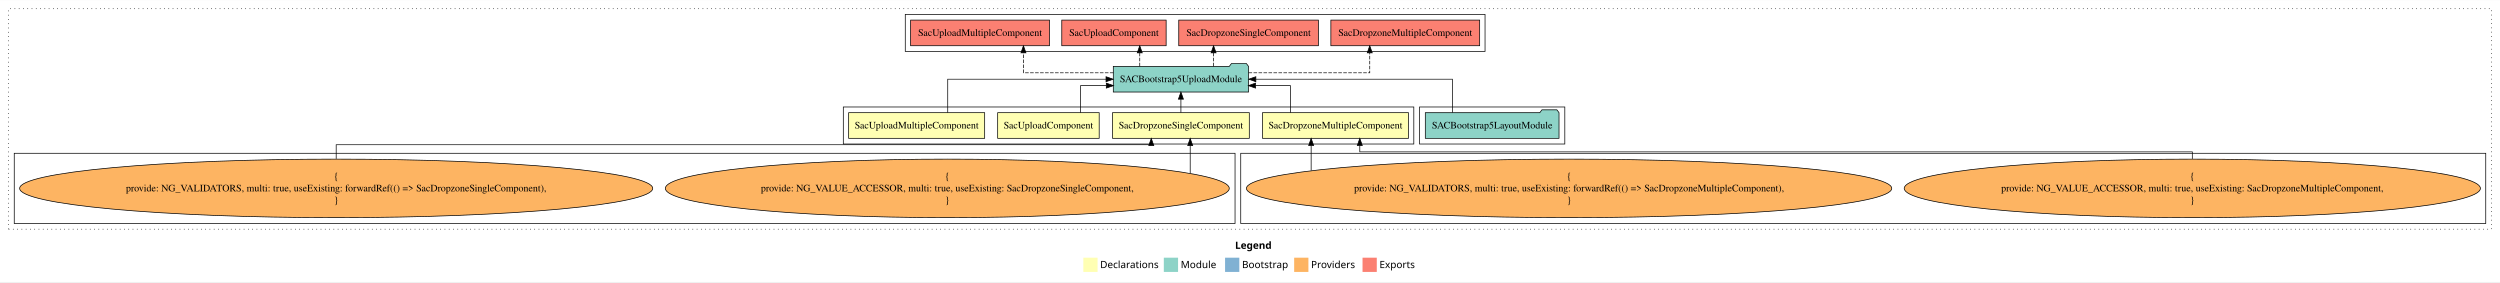
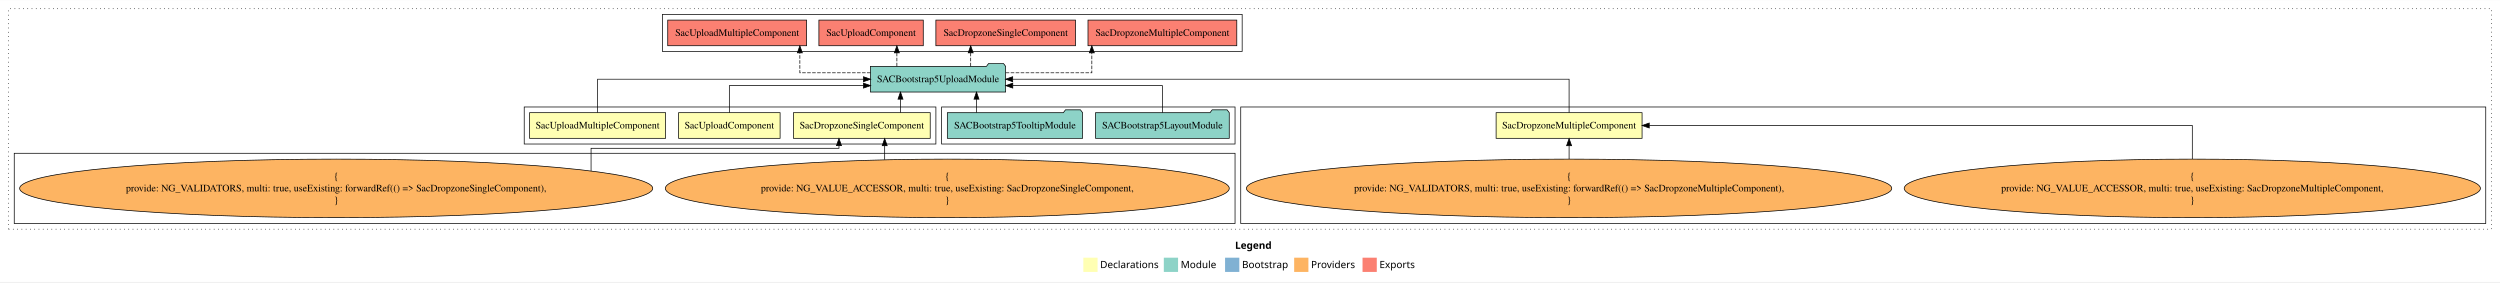
<svg xmlns="http://www.w3.org/2000/svg" width="3510pt" height="396pt" viewBox="0.00 0.00 3510.00 395.59">
  <g id="graph0" class="graph" transform="scale(1 1) rotate(0) translate(4 391.59)">
    <polygon fill="white" stroke="transparent" points="-4,4 -4,-391.59 3506,-391.59 3506,4 -4,4" />
    <text text-anchor="start" x="1730.01" y="-42.4" font-family="Times-12" font-weight="bold" font-size="14.00">Legend</text>
    <polygon fill="#ffffb3" stroke="transparent" points="1517,-10 1517,-30 1537,-30 1537,-10 1517,-10" />
    <text text-anchor="start" x="1540.63" y="-15.4" font-family="Times-12" font-size="14.00">  Declarations</text>
    <polygon fill="#8dd3c7" stroke="transparent" points="1630,-10 1630,-30 1650,-30 1650,-10 1630,-10" />
    <text text-anchor="start" x="1653.73" y="-15.4" font-family="Times-12" font-size="14.00">  Module</text>
    <polygon fill="#80b1d3" stroke="transparent" points="1716,-10 1716,-30 1736,-30 1736,-10 1716,-10" />
    <text text-anchor="start" x="1739.78" y="-15.4" font-family="Times-12" font-size="14.00">  Bootstrap</text>
    <polygon fill="#fdb462" stroke="transparent" points="1813,-10 1813,-30 1833,-30 1833,-10 1813,-10" />
    <text text-anchor="start" x="1836.67" y="-15.4" font-family="Times-12" font-size="14.00">  Providers</text>
    <polygon fill="#fb8072" stroke="transparent" points="1909,-10 1909,-30 1929,-30 1929,-10 1909,-10" />
    <text text-anchor="start" x="1932.73" y="-15.4" font-family="Times-12" font-size="14.00">  Exports</text>
    <g id="clust1" class="cluster">
      <polygon fill="none" stroke="black" stroke-dasharray="1,5" points="8,-70 8,-379.59 3494,-379.59 3494,-70 8,-70" />
    </g>
+     <g id="clust3" class="cluster">
+       <polygon fill="none" stroke="black" points="1738,-78 1738,-241.59 3486,-241.59 3486,-78 1738,-78" />
+     </g>
    <g id="clust7" class="cluster">
-       <polygon fill="none" stroke="black" points="1989,-189.59 1989,-241.59 2193,-241.59 2193,-189.59 1989,-189.59" />
-     </g>
-     <g id="clust8" class="cluster">
-       <polygon fill="none" stroke="black" points="1267,-319.59 1267,-371.59 2081,-371.59 2081,-319.59 1267,-319.59" />
+       <polygon fill="none" stroke="black" points="1318,-189.59 1318,-241.59 1730,-241.59 1730,-189.59 1318,-189.59" />
    </g>
    <g id="clust2" class="cluster">
-       <polygon fill="none" stroke="black" points="1180,-189.59 1180,-241.59 1981,-241.59 1981,-189.59 1180,-189.59" />
-     </g>
-     <g id="clust3" class="cluster">
-       <polygon fill="none" stroke="black" points="1738,-78 1738,-176.59 3486,-176.59 3486,-78 1738,-78" />
+       <polygon fill="none" stroke="black" points="732,-189.59 732,-241.59 1310,-241.59 1310,-189.59 732,-189.59" />
    </g>
    <g id="clust4" class="cluster">
      <polygon fill="none" stroke="black" points="16,-78 16,-176.59 1730,-176.59 1730,-78 16,-78" />
    </g>
+     <g id="clust8" class="cluster">
+       <polygon fill="none" stroke="black" points="926,-319.59 926,-371.59 1740,-371.59 1740,-319.59 926,-319.59" />
+     </g>
    <g id="node1" class="node">
-       <polygon fill="#ffffb3" stroke="black" points="1973.46,-233.59 1768.54,-233.59 1768.54,-197.59 1973.46,-197.59 1973.46,-233.59" />
-       <text text-anchor="middle" x="1871" y="-211.39" font-family="Times,serif" font-size="14.00">SacDropzoneMultipleComponent</text>
+       <polygon fill="#ffffb3" stroke="black" points="2301.46,-233.59 2096.54,-233.59 2096.54,-197.59 2301.46,-197.59 2301.46,-233.59" />
+       <text text-anchor="middle" x="2199" y="-211.39" font-family="Times,serif" font-size="14.00">SacDropzoneMultipleComponent</text>
    </g>
    <g id="node5" class="node">
-       <polygon fill="#8dd3c7" stroke="black" points="1748.93,-298.59 1745.93,-302.59 1724.93,-302.59 1721.93,-298.59 1559.07,-298.59 1559.07,-262.59 1748.93,-262.59 1748.93,-298.59" />
-       <text text-anchor="middle" x="1654" y="-276.39" font-family="Times,serif" font-size="14.00">SACBootstrap5UploadModule</text>
+       <polygon fill="#8dd3c7" stroke="black" points="1407.93,-298.59 1404.93,-302.59 1383.93,-302.59 1380.93,-298.59 1218.07,-298.59 1218.07,-262.59 1407.93,-262.59 1407.93,-298.59" />
+       <text text-anchor="middle" x="1313" y="-276.39" font-family="Times,serif" font-size="14.00">SACBootstrap5UploadModule</text>
    </g>
    <g id="edge1" class="edge">
-       <path fill="none" stroke="black" d="M1807.76,-233.62C1807.76,-249.99 1807.76,-271.59 1807.76,-271.59 1807.76,-271.59 1758.75,-271.59 1758.75,-271.59" />
-       <polygon fill="black" stroke="black" points="1758.75,-268.09 1748.75,-271.59 1758.75,-275.09 1758.75,-268.09" />
+       <path fill="none" stroke="black" d="M2199,-233.7C2199,-252.93 2199,-280.59 2199,-280.59 2199,-280.59 1417.82,-280.59 1417.82,-280.59" />
+       <polygon fill="black" stroke="black" points="1417.82,-277.09 1407.82,-280.59 1417.82,-284.09 1417.82,-277.09" />
    </g>
    <g id="node2" class="node">
-       <polygon fill="#ffffb3" stroke="black" points="1750.02,-233.59 1557.98,-233.59 1557.98,-197.59 1750.02,-197.59 1750.02,-233.59" />
-       <text text-anchor="middle" x="1654" y="-211.39" font-family="Times,serif" font-size="14.00">SacDropzoneSingleComponent</text>
+       <polygon fill="#ffffb3" stroke="black" points="1302.02,-233.59 1109.98,-233.59 1109.98,-197.59 1302.02,-197.59 1302.02,-233.59" />
+       <text text-anchor="middle" x="1206" y="-211.39" font-family="Times,serif" font-size="14.00">SacDropzoneSingleComponent</text>
    </g>
    <g id="edge4" class="edge">
-       <path fill="none" stroke="black" d="M1654,-233.7C1654,-233.7 1654,-252.58 1654,-252.58" />
-       <polygon fill="black" stroke="black" points="1650.5,-252.58 1654,-262.58 1657.5,-252.58 1650.5,-252.58" />
+       <path fill="none" stroke="black" d="M1260.27,-233.7C1260.27,-233.7 1260.27,-252.58 1260.27,-252.58" />
+       <polygon fill="black" stroke="black" points="1256.77,-252.58 1260.27,-262.58 1263.77,-252.58 1256.77,-252.58" />
    </g>
    <g id="node3" class="node">
-       <polygon fill="#ffffb3" stroke="black" points="1539.26,-233.59 1396.74,-233.59 1396.74,-197.59 1539.26,-197.59 1539.26,-233.59" />
-       <text text-anchor="middle" x="1468" y="-211.39" font-family="Times,serif" font-size="14.00">SacUploadComponent</text>
+       <polygon fill="#ffffb3" stroke="black" points="1091.26,-233.59 948.74,-233.59 948.74,-197.59 1091.26,-197.59 1091.26,-233.59" />
+       <text text-anchor="middle" x="1020" y="-211.39" font-family="Times,serif" font-size="14.00">SacUploadComponent</text>
    </g>
    <g id="edge7" class="edge">
-       <path fill="none" stroke="black" d="M1513.12,-233.62C1513.12,-249.99 1513.12,-271.59 1513.12,-271.59 1513.12,-271.59 1549.25,-271.59 1549.25,-271.59" />
-       <polygon fill="black" stroke="black" points="1549.25,-275.09 1559.25,-271.59 1549.25,-268.09 1549.25,-275.09" />
+       <path fill="none" stroke="black" d="M1020,-233.62C1020,-249.99 1020,-271.59 1020,-271.59 1020,-271.59 1208.28,-271.59 1208.28,-271.59" />
+       <polygon fill="black" stroke="black" points="1208.28,-275.09 1218.28,-271.59 1208.28,-268.09 1208.28,-275.09" />
    </g>
    <g id="node4" class="node">
-       <polygon fill="#ffffb3" stroke="black" points="1378.48,-233.59 1187.52,-233.59 1187.52,-197.59 1378.48,-197.59 1378.48,-233.59" />
-       <text text-anchor="middle" x="1283" y="-211.39" font-family="Times,serif" font-size="14.00">SacUploadMultipleComponent</text>
+       <polygon fill="#ffffb3" stroke="black" points="930.48,-233.59 739.52,-233.59 739.52,-197.59 930.48,-197.59 930.48,-233.59" />
+       <text text-anchor="middle" x="835" y="-211.39" font-family="Times,serif" font-size="14.00">SacUploadMultipleComponent</text>
    </g>
    <g id="edge8" class="edge">
-       <path fill="none" stroke="black" d="M1326.62,-233.7C1326.62,-252.93 1326.62,-280.59 1326.62,-280.59 1326.62,-280.59 1548.87,-280.59 1548.87,-280.59" />
-       <polygon fill="black" stroke="black" points="1548.87,-284.09 1558.87,-280.59 1548.87,-277.09 1548.87,-284.09" />
-     </g>
-     <g id="node11" class="node">
-       <polygon fill="#fb8072" stroke="black" points="2073.46,-363.59 1864.54,-363.59 1864.54,-327.59 2073.46,-327.59 2073.46,-363.59" />
-       <text text-anchor="middle" x="1969" y="-341.39" font-family="Times,serif" font-size="14.00">SacDropzoneMultipleComponent </text>
-     </g>
-     <g id="edge10" class="edge">
-       <path fill="none" stroke="black" stroke-dasharray="5,2" d="M1748.97,-289.59C1825.04,-289.59 1919.12,-289.59 1919.12,-289.59 1919.12,-289.59 1919.12,-317.56 1919.12,-317.56" />
-       <polygon fill="black" stroke="black" points="1915.63,-317.56 1919.12,-327.56 1922.63,-317.56 1915.63,-317.56" />
+       <path fill="none" stroke="black" d="M835,-233.7C835,-252.93 835,-280.59 835,-280.59 835,-280.59 1208.28,-280.59 1208.28,-280.59" />
+       <polygon fill="black" stroke="black" points="1208.28,-284.09 1218.28,-280.59 1208.28,-277.09 1208.28,-284.09" />
    </g>
    <g id="node12" class="node">
-       <polygon fill="#fb8072" stroke="black" points="1847.02,-363.59 1650.98,-363.59 1650.98,-327.59 1847.02,-327.59 1847.02,-363.59" />
-       <text text-anchor="middle" x="1749" y="-341.39" font-family="Times,serif" font-size="14.00">SacDropzoneSingleComponent </text>
+       <polygon fill="#fb8072" stroke="black" points="1732.46,-363.59 1523.54,-363.59 1523.54,-327.59 1732.46,-327.59 1732.46,-363.59" />
+       <text text-anchor="middle" x="1628" y="-341.39" font-family="Times,serif" font-size="14.00">SacDropzoneMultipleComponent </text>
    </g>
    <g id="edge11" class="edge">
-       <path fill="none" stroke="black" stroke-dasharray="5,2" d="M1699.85,-298.7C1699.85,-298.7 1699.85,-317.58 1699.85,-317.58" />
-       <polygon fill="black" stroke="black" points="1696.35,-317.58 1699.85,-327.58 1703.35,-317.58 1696.35,-317.58" />
+       <path fill="none" stroke="black" stroke-dasharray="5,2" d="M1408.02,-289.59C1465.95,-289.59 1528.92,-289.59 1528.92,-289.59 1528.92,-289.59 1528.92,-317.56 1528.92,-317.56" />
+       <polygon fill="black" stroke="black" points="1525.42,-317.56 1528.92,-327.56 1532.42,-317.56 1525.42,-317.56" />
    </g>
    <g id="node13" class="node">
-       <polygon fill="#fb8072" stroke="black" points="1633.26,-363.59 1486.74,-363.59 1486.74,-327.59 1633.26,-327.59 1633.26,-363.59" />
-       <text text-anchor="middle" x="1560" y="-341.39" font-family="Times,serif" font-size="14.00">SacUploadComponent </text>
+       <polygon fill="#fb8072" stroke="black" points="1506.02,-363.59 1309.98,-363.59 1309.98,-327.59 1506.02,-327.59 1506.02,-363.59" />
+       <text text-anchor="middle" x="1408" y="-341.39" font-family="Times,serif" font-size="14.00">SacDropzoneSingleComponent </text>
    </g>
    <g id="edge12" class="edge">
-       <path fill="none" stroke="black" stroke-dasharray="5,2" d="M1596.21,-298.7C1596.21,-298.7 1596.21,-317.58 1596.21,-317.58" />
-       <polygon fill="black" stroke="black" points="1592.71,-317.58 1596.21,-327.58 1599.71,-317.58 1592.71,-317.58" />
+       <path fill="none" stroke="black" stroke-dasharray="5,2" d="M1358.85,-298.7C1358.85,-298.7 1358.85,-317.58 1358.85,-317.58" />
+       <polygon fill="black" stroke="black" points="1355.35,-317.58 1358.85,-327.58 1362.35,-317.58 1355.35,-317.58" />
    </g>
    <g id="node14" class="node">
-       <polygon fill="#fb8072" stroke="black" points="1469.48,-363.59 1274.52,-363.59 1274.52,-327.59 1469.48,-327.59 1469.48,-363.59" />
-       <text text-anchor="middle" x="1372" y="-341.39" font-family="Times,serif" font-size="14.00">SacUploadMultipleComponent </text>
+       <polygon fill="#fb8072" stroke="black" points="1292.26,-363.59 1145.74,-363.59 1145.74,-327.59 1292.26,-327.59 1292.26,-363.59" />
+       <text text-anchor="middle" x="1219" y="-341.39" font-family="Times,serif" font-size="14.00">SacUploadComponent </text>
    </g>
    <g id="edge13" class="edge">
-       <path fill="none" stroke="black" stroke-dasharray="5,2" d="M1559.28,-289.59C1499.28,-289.59 1432.93,-289.59 1432.93,-289.59 1432.93,-289.59 1432.93,-317.56 1432.93,-317.56" />
-       <polygon fill="black" stroke="black" points="1429.43,-317.56 1432.93,-327.56 1436.43,-317.56 1429.43,-317.56" />
+       <path fill="none" stroke="black" stroke-dasharray="5,2" d="M1255.21,-298.7C1255.21,-298.7 1255.21,-317.58 1255.21,-317.58" />
+       <polygon fill="black" stroke="black" points="1251.71,-317.58 1255.21,-327.58 1258.71,-317.58 1251.71,-317.58" />
+     </g>
+     <g id="node15" class="node">
+       <polygon fill="#fb8072" stroke="black" points="1128.48,-363.59 933.52,-363.59 933.52,-327.59 1128.48,-327.59 1128.48,-363.59" />
+       <text text-anchor="middle" x="1031" y="-341.39" font-family="Times,serif" font-size="14.00">SacUploadMultipleComponent </text>
+     </g>
+     <g id="edge14" class="edge">
+       <path fill="none" stroke="black" stroke-dasharray="5,2" d="M1218.27,-289.59C1169.02,-289.59 1118.99,-289.59 1118.99,-289.59 1118.99,-289.59 1118.99,-317.56 1118.99,-317.56" />
+       <polygon fill="black" stroke="black" points="1115.49,-317.56 1118.99,-327.56 1122.49,-317.56 1115.49,-317.56" />
    </g>
    <g id="node6" class="node">
      <ellipse fill="#fdb462" stroke="black" cx="3074" cy="-127.3" rx="404.48" ry="41.09" />
      <text text-anchor="middle" x="3074" y="-139.9" font-family="Times,serif" font-size="14.00">{</text>
      <text text-anchor="middle" x="3074" y="-123.1" font-family="Times,serif" font-size="14.00">    provide: NG_VALUE_ACCESSOR, multi: true, useExisting: SacDropzoneMultipleComponent,</text>
      <text text-anchor="middle" x="3074" y="-106.3" font-family="Times,serif" font-size="14.00">}</text>
    </g>
    <g id="edge2" class="edge">
-       <path fill="none" stroke="black" d="M3074,-168.7C3074,-174.53 3074,-178.59 3074,-178.59 3074,-178.59 1905.16,-178.59 1905.16,-178.59 1905.16,-178.59 1905.16,-187.52 1905.16,-187.52" />
-       <polygon fill="black" stroke="black" points="1901.66,-187.52 1905.16,-197.52 1908.66,-187.52 1901.66,-187.52" />
+       <path fill="none" stroke="black" d="M3074,-168.6C3074,-191.58 3074,-215.59 3074,-215.59 3074,-215.59 2311.52,-215.59 2311.52,-215.59" />
+       <polygon fill="black" stroke="black" points="2311.52,-212.09 2301.52,-215.59 2311.52,-219.09 2311.52,-212.09" />
    </g>
    <g id="node7" class="node">
      <ellipse fill="#fdb462" stroke="black" cx="2199" cy="-127.3" rx="452.99" ry="41.09" />
      <text text-anchor="middle" x="2199" y="-139.9" font-family="Times,serif" font-size="14.00">{</text>
      <text text-anchor="middle" x="2199" y="-123.1" font-family="Times,serif" font-size="14.00">    provide: NG_VALIDATORS, multi: true, useExisting: forwardRef(() =&gt; SacDropzoneMultipleComponent),</text>
      <text text-anchor="middle" x="2199" y="-106.3" font-family="Times,serif" font-size="14.00">}</text>
    </g>
    <g id="edge3" class="edge">
-       <path fill="none" stroke="black" d="M1836.84,-152.36C1836.84,-152.36 1836.84,-187.48 1836.84,-187.48" />
-       <polygon fill="black" stroke="black" points="1833.34,-187.48 1836.84,-197.48 1840.34,-187.48 1833.34,-187.48" />
+       <path fill="none" stroke="black" d="M2199,-168.6C2199,-168.6 2199,-187.26 2199,-187.26" />
+       <polygon fill="black" stroke="black" points="2195.5,-187.26 2199,-197.26 2202.5,-187.26 2195.5,-187.26" />
    </g>
    <g id="node8" class="node">
      <ellipse fill="#fdb462" stroke="black" cx="1326" cy="-127.3" rx="395.88" ry="41.09" />
      <text text-anchor="middle" x="1326" y="-139.9" font-family="Times,serif" font-size="14.00">{</text>
      <text text-anchor="middle" x="1326" y="-123.1" font-family="Times,serif" font-size="14.00">    provide: NG_VALUE_ACCESSOR, multi: true, useExisting: SacDropzoneSingleComponent,</text>
      <text text-anchor="middle" x="1326" y="-106.3" font-family="Times,serif" font-size="14.00">}</text>
    </g>
    <g id="edge5" class="edge">
-       <path fill="none" stroke="black" d="M1667.04,-148.67C1667.04,-148.67 1667.04,-187.4 1667.04,-187.4" />
-       <polygon fill="black" stroke="black" points="1663.54,-187.4 1667.04,-197.4 1670.54,-187.4 1663.54,-187.4" />
+       <path fill="none" stroke="black" d="M1238.09,-167.57C1238.09,-167.57 1238.09,-187.23 1238.09,-187.23" />
+       <polygon fill="black" stroke="black" points="1234.59,-187.23 1238.09,-197.23 1241.59,-187.23 1234.59,-187.23" />
    </g>
    <g id="node9" class="node">
      <ellipse fill="#fdb462" stroke="black" cx="468" cy="-127.3" rx="444.4" ry="41.09" />
      <text text-anchor="middle" x="468" y="-139.9" font-family="Times,serif" font-size="14.00">{</text>
      <text text-anchor="middle" x="468" y="-123.1" font-family="Times,serif" font-size="14.00">    provide: NG_VALIDATORS, multi: true, useExisting: forwardRef(() =&gt; SacDropzoneSingleComponent),</text>
      <text text-anchor="middle" x="468" y="-106.3" font-family="Times,serif" font-size="14.00">}</text>
    </g>
    <g id="edge6" class="edge">
-       <path fill="none" stroke="black" d="M468,-168.86C468,-179.79 468,-188.59 468,-188.59 468,-188.59 1612.39,-188.59 1612.39,-188.59 1612.39,-188.59 1612.39,-189.47 1612.39,-189.47" />
-       <polygon fill="black" stroke="black" points="1608.89,-187.43 1612.39,-197.43 1615.89,-187.43 1608.89,-187.43" />
+       <path fill="none" stroke="black" d="M825.85,-151.82C825.85,-166.99 825.85,-183.59 825.85,-183.59 825.85,-183.59 1173.91,-183.59 1173.91,-183.59 1173.91,-183.59 1173.91,-187.35 1173.91,-187.35" />
+       <polygon fill="black" stroke="black" points="1170.41,-187.35 1173.91,-197.35 1177.41,-187.35 1170.41,-187.35" />
    </g>
    <g id="node10" class="node">
-       <polygon fill="#8dd3c7" stroke="black" points="2184.87,-233.59 2181.87,-237.59 2160.87,-237.59 2157.87,-233.59 1997.13,-233.59 1997.13,-197.59 2184.87,-197.59 2184.87,-233.59" />
-       <text text-anchor="middle" x="2091" y="-211.39" font-family="Times,serif" font-size="14.00">SACBootstrap5LayoutModule</text>
+       <polygon fill="#8dd3c7" stroke="black" points="1721.87,-233.59 1718.87,-237.59 1697.87,-237.59 1694.87,-233.59 1534.13,-233.59 1534.13,-197.59 1721.87,-197.59 1721.87,-233.59" />
+       <text text-anchor="middle" x="1628" y="-211.39" font-family="Times,serif" font-size="14.00">SACBootstrap5LayoutModule</text>
    </g>
    <g id="edge9" class="edge">
-       <path fill="none" stroke="black" d="M2035.15,-233.7C2035.15,-252.93 2035.15,-280.59 2035.15,-280.59 2035.15,-280.59 1759.2,-280.59 1759.2,-280.59" />
-       <polygon fill="black" stroke="black" points="1759.2,-277.09 1749.2,-280.59 1759.2,-284.09 1759.2,-277.09" />
+       <path fill="none" stroke="black" d="M1628,-233.62C1628,-249.99 1628,-271.59 1628,-271.59 1628,-271.59 1417.94,-271.59 1417.94,-271.59" />
+       <polygon fill="black" stroke="black" points="1417.94,-268.09 1407.94,-271.59 1417.94,-275.09 1417.94,-268.09" />
+     </g>
+     <g id="node11" class="node">
+       <polygon fill="#8dd3c7" stroke="black" points="1515.94,-233.59 1512.94,-237.59 1491.94,-237.59 1488.94,-233.59 1326.06,-233.59 1326.06,-197.59 1515.94,-197.59 1515.94,-233.59" />
+       <text text-anchor="middle" x="1421" y="-211.39" font-family="Times,serif" font-size="14.00">SACBootstrap5TooltipModule</text>
+     </g>
+     <g id="edge10" class="edge">
+       <path fill="none" stroke="black" d="M1367,-233.7C1367,-233.7 1367,-252.58 1367,-252.58" />
+       <polygon fill="black" stroke="black" points="1363.5,-252.58 1367,-262.58 1370.5,-252.58 1363.5,-252.58" />
    </g>
  </g>
</svg>
